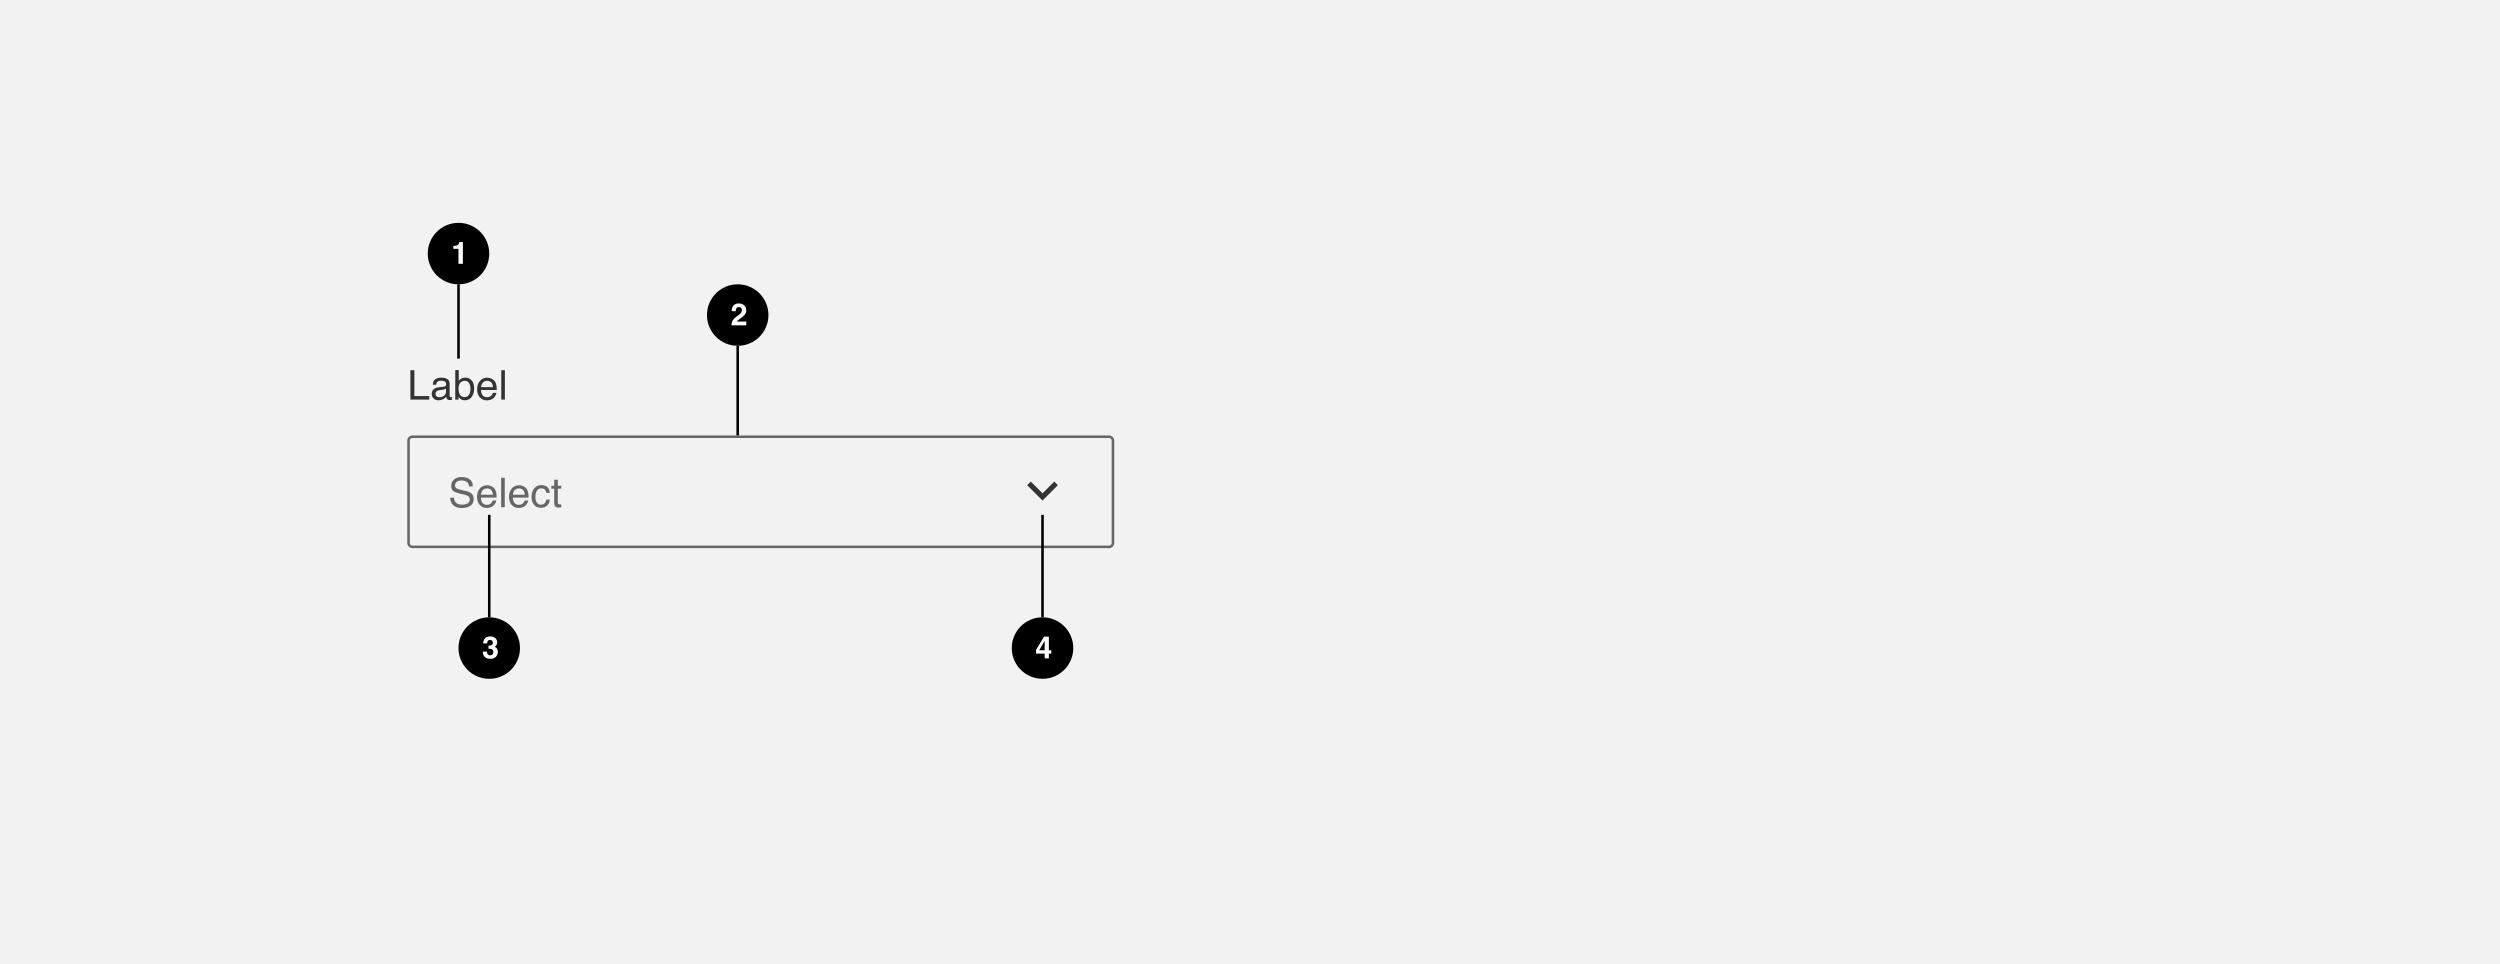
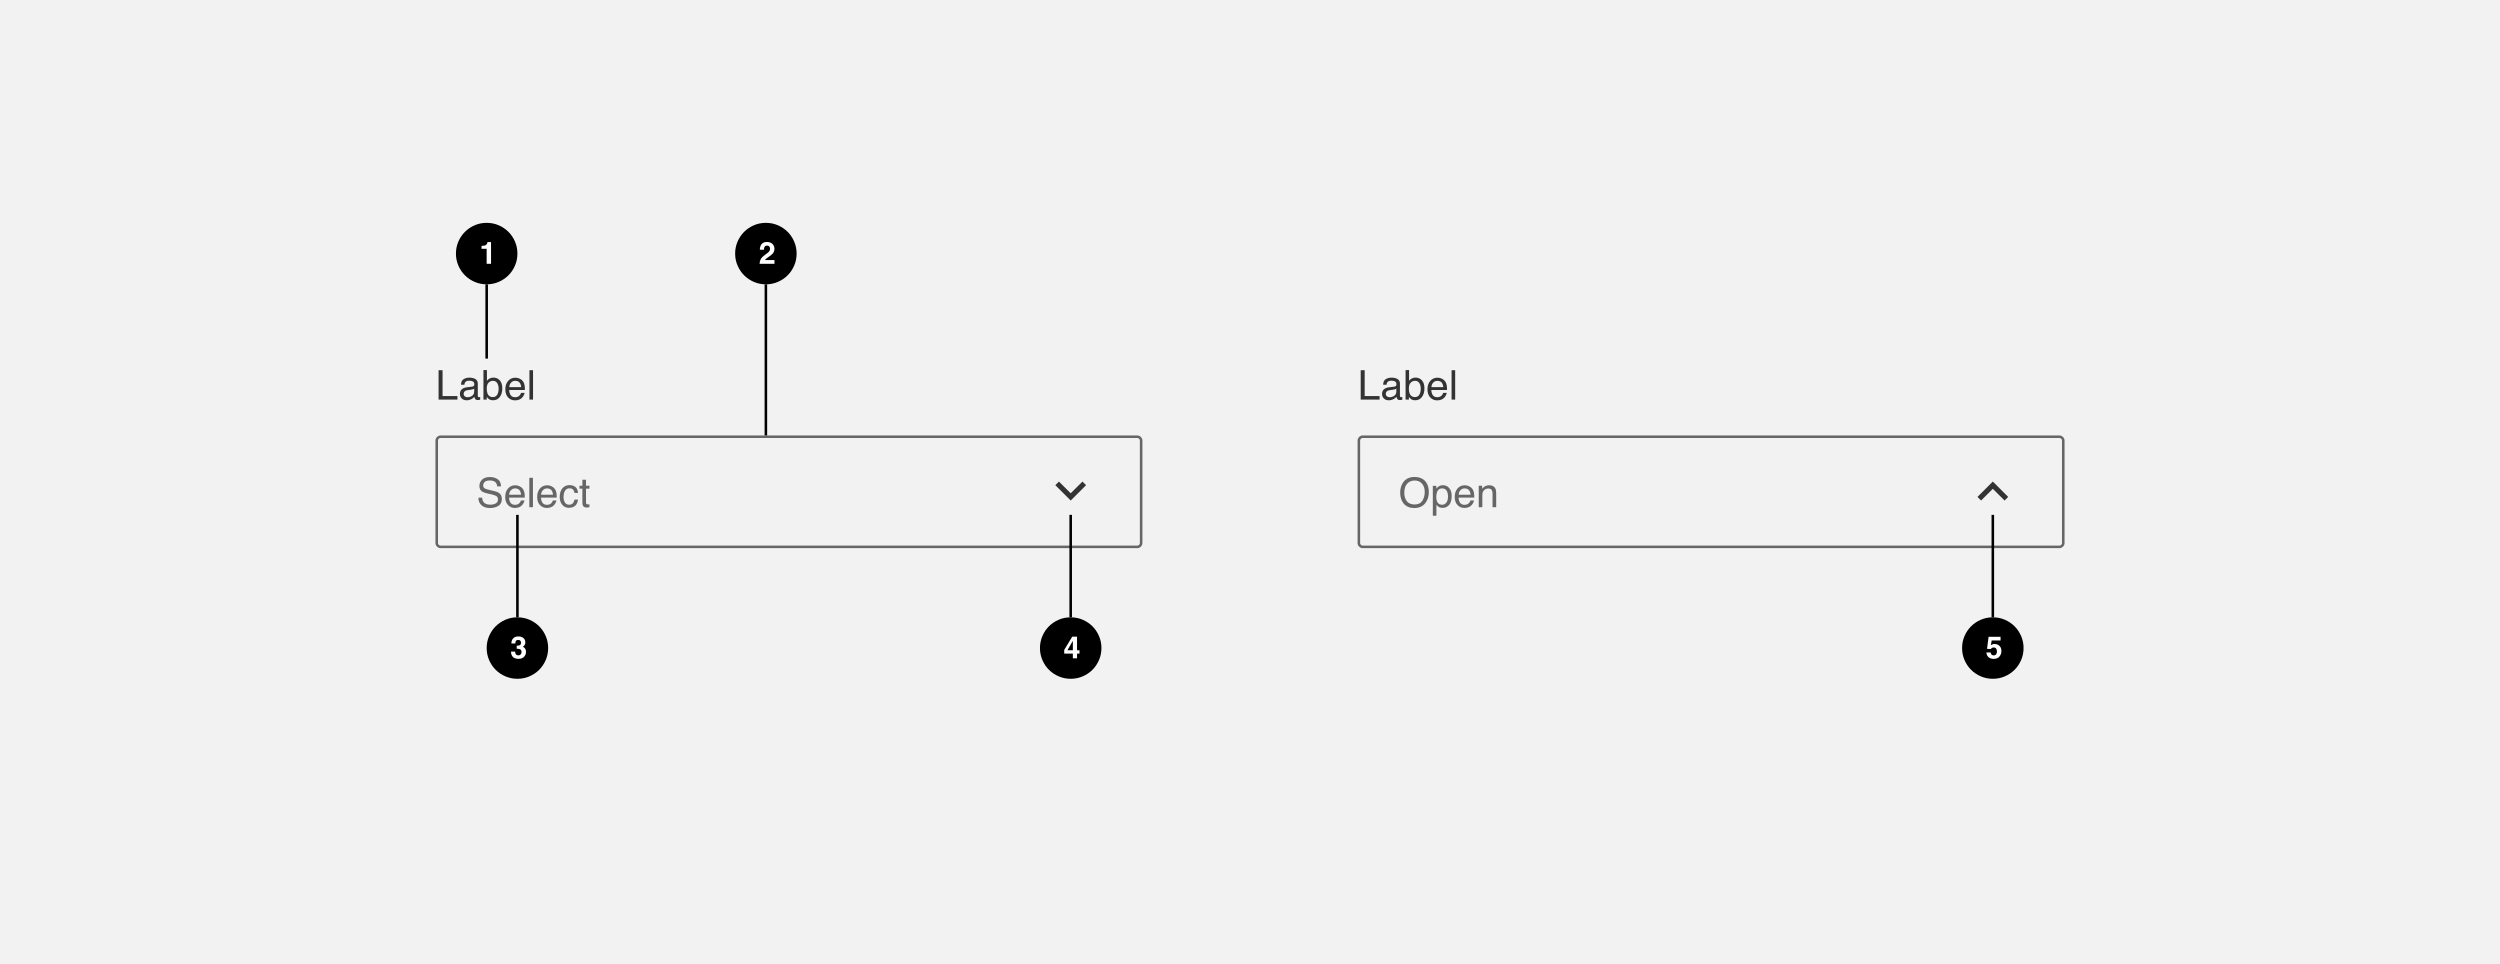
<svg xmlns="http://www.w3.org/2000/svg" width="976" height="376" viewBox="0 0 976 376" fill="none">
  <rect width="976" height="376" fill="#F2F2F2" />
-   <path d="M288 135C286.34 135 284.78 134.685 283.32 134.054C281.86 133.425 280.59 132.57 279.51 131.49C278.43 130.41 277.575 129.14 276.946 127.68C276.315 126.22 276 124.66 276 123C276 121.34 276.315 119.78 276.946 118.32C277.575 116.86 278.43 115.59 279.51 114.51C280.59 113.43 281.86 112.575 283.32 111.944C284.78 111.315 286.34 111 288 111C289.66 111 291.22 111.315 292.68 111.944C294.14 112.575 295.41 113.43 296.49 114.51C297.57 115.59 298.425 116.86 299.054 118.32C299.685 119.78 300 121.34 300 123C300 124.66 299.685 126.22 299.054 127.68C298.425 129.14 297.57 130.41 296.49 131.49C295.41 132.57 294.14 133.425 292.68 134.054C291.22 134.685 289.66 135 288 135Z" fill="black" />
-   <path d="M289.332 120.232C289.133 119.994 288.848 119.875 288.477 119.875C287.969 119.875 287.623 120.064 287.439 120.443C287.334 120.662 287.271 121.01 287.252 121.486H285.629C285.656 120.764 285.787 120.18 286.021 119.734C286.467 118.887 287.258 118.463 288.395 118.463C289.293 118.463 290.008 118.713 290.539 119.213C291.07 119.709 291.336 120.367 291.336 121.188C291.336 121.816 291.148 122.375 290.773 122.863C290.527 123.188 290.123 123.549 289.561 123.947L288.893 124.422C288.475 124.719 288.188 124.934 288.031 125.066C287.879 125.199 287.75 125.354 287.645 125.529H291.354V127H285.535C285.551 126.391 285.682 125.834 285.928 125.33C286.166 124.764 286.729 124.164 287.615 123.531C288.385 122.98 288.883 122.586 289.109 122.348C289.457 121.977 289.631 121.57 289.631 121.129C289.631 120.77 289.531 120.471 289.332 120.232Z" fill="white" />
-   <path d="M191 265C189.34 265 187.78 264.685 186.32 264.054C184.86 263.425 183.59 262.57 182.51 261.49C181.43 260.41 180.575 259.14 179.946 257.68C179.315 256.22 179 254.66 179 253C179 251.34 179.315 249.78 179.946 248.32C180.575 246.86 181.43 245.59 182.51 244.51C183.59 243.43 184.86 242.575 186.32 241.944C187.78 241.315 189.34 241 191 241C192.66 241 194.22 241.315 195.68 241.944C197.14 242.575 198.41 243.43 199.49 244.51C200.57 245.59 201.425 246.86 202.054 248.32C202.685 249.78 203 251.34 203 253C203 254.66 202.685 256.22 202.054 257.68C201.425 259.14 200.57 260.41 199.49 261.49C198.41 262.57 197.14 263.425 195.68 264.054C194.22 264.685 192.66 265 191 265Z" fill="black" />
-   <path d="M190.457 250.197C190.27 250.447 190.18 250.781 190.188 251.199H188.629C188.645 250.777 188.717 250.377 188.846 249.998C188.982 249.666 189.197 249.359 189.49 249.078C189.709 248.879 189.969 248.727 190.27 248.621C190.57 248.516 190.939 248.463 191.377 248.463C192.189 248.463 192.844 248.674 193.34 249.096C193.84 249.514 194.09 250.076 194.09 250.783C194.09 251.283 193.941 251.705 193.645 252.049C193.457 252.264 193.262 252.41 193.059 252.488C193.211 252.488 193.43 252.619 193.715 252.881C194.141 253.275 194.354 253.814 194.354 254.498C194.354 255.217 194.104 255.85 193.604 256.396C193.107 256.939 192.371 257.211 191.395 257.211C190.191 257.211 189.355 256.818 188.887 256.033C188.641 255.615 188.504 255.068 188.477 254.393H190.117C190.117 254.732 190.172 255.014 190.281 255.236C190.484 255.646 190.854 255.852 191.389 255.852C191.717 255.852 192.002 255.74 192.244 255.518C192.49 255.291 192.613 254.967 192.613 254.545C192.613 253.986 192.387 253.613 191.934 253.426C191.676 253.32 191.27 253.268 190.715 253.268V252.072C191.258 252.064 191.637 252.012 191.852 251.914C192.223 251.75 192.408 251.418 192.408 250.918C192.408 250.594 192.312 250.33 192.121 250.127C191.934 249.924 191.668 249.822 191.324 249.822C190.93 249.822 190.641 249.947 190.457 250.197Z" fill="white" />
-   <path d="M179 111C177.34 111 175.78 110.685 174.32 110.054C172.86 109.425 171.59 108.57 170.51 107.49C169.43 106.41 168.575 105.14 167.946 103.68C167.315 102.22 167 100.66 167 99C167 97.34 167.315 95.78 167.946 94.32C168.575 92.86 169.43 91.59 170.51 90.51C171.59 89.43 172.86 88.575 174.32 87.944C175.78 87.315 177.34 87 179 87C180.66 87 182.22 87.315 183.68 87.944C185.14 88.575 186.41 89.43 187.49 90.51C188.57 91.59 189.425 92.86 190.054 94.32C190.685 95.78 191 97.34 191 99C191 100.66 190.685 102.22 190.054 103.68C189.425 105.14 188.57 106.41 187.49 107.49C186.41 108.57 185.14 109.425 183.68 110.054C182.22 110.685 180.66 111 179 111Z" fill="black" />
-   <path d="M180.701 103H178.99V97.141H176.992V96.004C177.52 95.981 177.889 95.945 178.1 95.898C178.436 95.824 178.709 95.676 178.92 95.453C179.064 95.301 179.174 95.098 179.248 94.844C179.291 94.691 179.312 94.578 179.312 94.504H180.701V103Z" fill="white" />
-   <path d="M179 140L179 111" stroke="black" />
-   <path d="M160.219 144.523H161.773V154.633H167.586V156H160.219V144.523ZM170.016 153.773C170.016 154.18 170.164 154.5 170.461 154.734C170.758 154.969 171.109 155.086 171.516 155.086C172.01 155.086 172.49 154.971 172.953 154.742C173.734 154.362 174.125 153.74 174.125 152.875V151.742C173.953 151.852 173.732 151.943 173.461 152.016C173.19 152.089 172.924 152.141 172.664 152.172L171.812 152.281C171.302 152.349 170.919 152.456 170.664 152.602C170.232 152.846 170.016 153.237 170.016 153.773ZM173.422 150.93C173.745 150.888 173.961 150.753 174.07 150.523C174.133 150.398 174.164 150.219 174.164 149.984C174.164 149.505 173.992 149.159 173.648 148.945C173.31 148.727 172.823 148.617 172.188 148.617C171.453 148.617 170.932 148.815 170.625 149.211C170.453 149.43 170.341 149.755 170.289 150.188H168.977C169.003 149.156 169.336 148.44 169.977 148.039C170.622 147.633 171.37 147.43 172.219 147.43C173.203 147.43 174.003 147.617 174.617 147.992C175.227 148.367 175.531 148.951 175.531 149.742V154.562C175.531 154.708 175.56 154.826 175.617 154.914C175.68 155.003 175.807 155.047 176 155.047C176.062 155.047 176.133 155.044 176.211 155.039C176.289 155.029 176.372 155.016 176.461 155V156.039C176.242 156.102 176.076 156.141 175.961 156.156C175.846 156.172 175.69 156.18 175.492 156.18C175.008 156.18 174.656 156.008 174.438 155.664C174.323 155.482 174.242 155.224 174.195 154.891C173.909 155.266 173.497 155.591 172.961 155.867C172.424 156.143 171.833 156.281 171.188 156.281C170.411 156.281 169.776 156.047 169.281 155.578C168.792 155.104 168.547 154.513 168.547 153.805C168.547 153.029 168.789 152.427 169.273 152C169.758 151.573 170.393 151.31 171.18 151.211L173.422 150.93ZM177.734 144.484H179.102V148.648C179.409 148.247 179.776 147.943 180.203 147.734C180.63 147.521 181.094 147.414 181.594 147.414C182.635 147.414 183.479 147.773 184.125 148.492C184.776 149.206 185.102 150.26 185.102 151.656C185.102 152.979 184.781 154.078 184.141 154.953C183.5 155.828 182.612 156.266 181.477 156.266C180.841 156.266 180.305 156.112 179.867 155.805C179.607 155.622 179.328 155.331 179.031 154.93V156H177.734V144.484ZM181.391 155.023C182.151 155.023 182.719 154.721 183.094 154.117C183.474 153.513 183.664 152.716 183.664 151.727C183.664 150.846 183.474 150.117 183.094 149.539C182.719 148.961 182.164 148.672 181.43 148.672C180.789 148.672 180.227 148.909 179.742 149.383C179.263 149.857 179.023 150.638 179.023 151.727C179.023 152.513 179.122 153.151 179.32 153.641C179.69 154.562 180.38 155.023 181.391 155.023ZM190.234 147.445C190.828 147.445 191.404 147.586 191.961 147.867C192.518 148.143 192.943 148.503 193.234 148.945C193.516 149.367 193.703 149.859 193.797 150.422C193.88 150.807 193.922 151.422 193.922 152.266H187.789C187.815 153.115 188.016 153.797 188.391 154.312C188.766 154.823 189.346 155.078 190.133 155.078C190.867 155.078 191.453 154.836 191.891 154.352C192.141 154.07 192.318 153.745 192.422 153.375H193.805C193.768 153.682 193.646 154.026 193.438 154.406C193.234 154.781 193.005 155.089 192.75 155.328C192.323 155.745 191.794 156.026 191.164 156.172C190.826 156.255 190.443 156.297 190.016 156.297C188.974 156.297 188.091 155.919 187.367 155.164C186.643 154.404 186.281 153.341 186.281 151.977C186.281 150.633 186.646 149.542 187.375 148.703C188.104 147.865 189.057 147.445 190.234 147.445ZM192.477 151.148C192.419 150.539 192.286 150.052 192.078 149.688C191.693 149.01 191.049 148.672 190.148 148.672C189.503 148.672 188.961 148.906 188.523 149.375C188.086 149.839 187.854 150.43 187.828 151.148H192.477ZM195.695 144.523H197.102V156H195.695V144.523Z" fill="#333333" />
-   <rect x="159.5" y="170.5" width="275" height="43" rx="1.5" fill="#F2F2F2" />
-   <path d="M177.234 194.297C177.271 194.948 177.424 195.477 177.695 195.883C178.211 196.643 179.12 197.023 180.422 197.023C181.005 197.023 181.536 196.94 182.016 196.773C182.943 196.451 183.406 195.872 183.406 195.039C183.406 194.414 183.211 193.969 182.82 193.703C182.424 193.443 181.805 193.216 180.961 193.023L179.406 192.672C178.391 192.443 177.672 192.19 177.25 191.914C176.521 191.435 176.156 190.719 176.156 189.766C176.156 188.734 176.513 187.888 177.227 187.227C177.94 186.565 178.951 186.234 180.258 186.234C181.461 186.234 182.482 186.526 183.32 187.109C184.164 187.688 184.586 188.615 184.586 189.891H183.125C183.047 189.276 182.88 188.805 182.625 188.477C182.151 187.878 181.346 187.578 180.211 187.578C179.294 187.578 178.635 187.771 178.234 188.156C177.833 188.542 177.633 188.99 177.633 189.5C177.633 190.062 177.867 190.474 178.336 190.734C178.643 190.901 179.339 191.109 180.422 191.359L182.031 191.727C182.807 191.904 183.406 192.146 183.828 192.453C184.557 192.99 184.922 193.768 184.922 194.789C184.922 196.06 184.458 196.969 183.531 197.516C182.609 198.062 181.536 198.336 180.312 198.336C178.885 198.336 177.768 197.971 176.961 197.242C176.154 196.518 175.758 195.536 175.773 194.297H177.234ZM190.188 189.445C190.781 189.445 191.357 189.586 191.914 189.867C192.471 190.143 192.896 190.503 193.188 190.945C193.469 191.367 193.656 191.859 193.75 192.422C193.833 192.807 193.875 193.422 193.875 194.266H187.742C187.768 195.115 187.969 195.797 188.344 196.312C188.719 196.823 189.299 197.078 190.086 197.078C190.82 197.078 191.406 196.836 191.844 196.352C192.094 196.07 192.271 195.745 192.375 195.375H193.758C193.721 195.682 193.599 196.026 193.391 196.406C193.188 196.781 192.958 197.089 192.703 197.328C192.276 197.745 191.747 198.026 191.117 198.172C190.779 198.255 190.396 198.297 189.969 198.297C188.927 198.297 188.044 197.919 187.32 197.164C186.596 196.404 186.234 195.341 186.234 193.977C186.234 192.633 186.599 191.542 187.328 190.703C188.057 189.865 189.01 189.445 190.188 189.445ZM192.43 193.148C192.372 192.539 192.24 192.052 192.031 191.688C191.646 191.01 191.003 190.672 190.102 190.672C189.456 190.672 188.914 190.906 188.477 191.375C188.039 191.839 187.807 192.43 187.781 193.148H192.43ZM195.648 186.523H197.055V198H195.648V186.523ZM202.656 189.445C203.25 189.445 203.826 189.586 204.383 189.867C204.94 190.143 205.365 190.503 205.656 190.945C205.938 191.367 206.125 191.859 206.219 192.422C206.302 192.807 206.344 193.422 206.344 194.266H200.211C200.237 195.115 200.438 195.797 200.812 196.312C201.188 196.823 201.768 197.078 202.555 197.078C203.289 197.078 203.875 196.836 204.312 196.352C204.562 196.07 204.74 195.745 204.844 195.375H206.227C206.19 195.682 206.068 196.026 205.859 196.406C205.656 196.781 205.427 197.089 205.172 197.328C204.745 197.745 204.216 198.026 203.586 198.172C203.247 198.255 202.865 198.297 202.438 198.297C201.396 198.297 200.513 197.919 199.789 197.164C199.065 196.404 198.703 195.341 198.703 193.977C198.703 192.633 199.068 191.542 199.797 190.703C200.526 189.865 201.479 189.445 202.656 189.445ZM204.898 193.148C204.841 192.539 204.708 192.052 204.5 191.688C204.115 191.01 203.471 190.672 202.57 190.672C201.924 190.672 201.383 190.906 200.945 191.375C200.508 191.839 200.276 192.43 200.25 193.148H204.898ZM211.305 189.391C212.247 189.391 213.013 189.62 213.602 190.078C214.195 190.536 214.552 191.326 214.672 192.445H213.305C213.221 191.93 213.031 191.503 212.734 191.164C212.438 190.82 211.961 190.648 211.305 190.648C210.409 190.648 209.768 191.086 209.383 191.961C209.133 192.529 209.008 193.229 209.008 194.062C209.008 194.901 209.185 195.607 209.539 196.18C209.893 196.753 210.451 197.039 211.211 197.039C211.794 197.039 212.255 196.862 212.594 196.508C212.938 196.148 213.174 195.659 213.305 195.039H214.672C214.516 196.148 214.125 196.961 213.5 197.477C212.875 197.987 212.076 198.242 211.102 198.242C210.008 198.242 209.135 197.844 208.484 197.047C207.833 196.245 207.508 195.245 207.508 194.047C207.508 192.578 207.865 191.435 208.578 190.617C209.292 189.799 210.201 189.391 211.305 189.391ZM216.359 187.297H217.781V189.633H219.117V190.781H217.781V196.242C217.781 196.534 217.88 196.729 218.078 196.828C218.188 196.885 218.37 196.914 218.625 196.914C218.693 196.914 218.766 196.914 218.844 196.914C218.922 196.909 219.013 196.901 219.117 196.891V198C218.956 198.047 218.786 198.081 218.609 198.102C218.438 198.122 218.25 198.133 218.047 198.133C217.391 198.133 216.945 197.966 216.711 197.633C216.477 197.294 216.359 196.857 216.359 196.32V190.781H215.227V189.633H216.359V187.297Z" fill="#666666" />
-   <path d="M413 189.41L411.59 188L407 192.58L402.41 188L401 189.41L407 195.41L413 189.41Z" fill="#333333" />
-   <rect x="159.5" y="170.5" width="275" height="43" rx="1.5" stroke="#666666" stroke-linejoin="round" />
-   <path d="M191 201L191 241" stroke="black" />
-   <path d="M407 265C405.34 265 403.78 264.685 402.32 264.054C400.86 263.425 399.59 262.57 398.51 261.49C397.43 260.41 396.575 259.14 395.946 257.68C395.315 256.22 395 254.66 395 253C395 251.34 395.315 249.78 395.946 248.32C396.575 246.86 397.43 245.59 398.51 244.51C399.59 243.43 400.86 242.575 402.32 241.944C403.78 241.315 405.34 241 407 241C408.66 241 410.22 241.315 411.68 241.944C413.14 242.575 414.41 243.43 415.49 244.51C416.57 245.59 417.425 246.86 418.054 248.32C418.685 249.78 419 251.34 419 253C419 254.66 418.685 256.22 418.054 257.68C417.425 259.14 416.57 260.41 415.49 261.49C414.41 262.57 413.14 263.425 411.68 264.054C410.22 264.685 408.66 265 407 265Z" fill="black" />
-   <path d="M410.436 253.865V255.172H409.475V257H407.84V255.172H404.477V253.713L407.6 248.557H409.475V253.865H410.436ZM405.713 253.865H407.84V250.197L405.713 253.865Z" fill="white" />
-   <path d="M407 201L407 241" stroke="black" />
-   <path d="M288 170L288 135" stroke="black" />
+   <path d="M299 111C297.34 111 295.78 110.685 294.32 110.054C292.86 109.425 291.59 108.57 290.51 107.49C289.43 106.41 288.575 105.14 287.946 103.68C287.315 102.22 287 100.66 287 99C287 97.34 287.315 95.78 287.946 94.32C288.575 92.86 289.43 91.59 290.51 90.51C291.59 89.43 292.86 88.575 294.32 87.944C295.78 87.315 297.34 87 299 87C300.66 87 302.22 87.315 303.68 87.944C305.14 88.575 306.41 89.43 307.49 90.51C308.57 91.59 309.425 92.86 310.054 94.32C310.685 95.78 311 97.34 311 99C311 100.66 310.685 102.22 310.054 103.68C309.425 105.14 308.57 106.41 307.49 107.49C306.41 108.57 305.14 109.425 303.68 110.054C302.22 110.685 300.66 111 299 111Z" fill="black" />
+   <path d="M300.332 96.232C300.133 95.994 299.848 95.875 299.477 95.875C298.969 95.875 298.623 96.064 298.439 96.443C298.334 96.662 298.271 97.01 298.252 97.486H296.629C296.656 96.764 296.787 96.18 297.021 95.734C297.467 94.887 298.258 94.463 299.395 94.463C300.293 94.463 301.008 94.713 301.539 95.213C302.07 95.709 302.336 96.367 302.336 97.188C302.336 97.816 302.148 98.375 301.773 98.863C301.527 99.188 301.123 99.549 300.561 99.947L299.893 100.422C299.475 100.719 299.188 100.934 299.031 101.066C298.879 101.199 298.75 101.354 298.645 101.529H302.354V103H296.535C296.551 102.391 296.682 101.834 296.928 101.33C297.166 100.764 297.729 100.164 298.615 99.531C299.385 98.981 299.883 98.586 300.109 98.348C300.457 97.977 300.631 97.57 300.631 97.129C300.631 96.769 300.531 96.471 300.332 96.232Z" fill="white" />
+   <path d="M202 265C200.34 265 198.78 264.685 197.32 264.054C195.86 263.425 194.59 262.57 193.51 261.49C192.43 260.41 191.575 259.14 190.946 257.68C190.315 256.22 190 254.66 190 253C190 251.34 190.315 249.78 190.946 248.32C191.575 246.86 192.43 245.59 193.51 244.51C194.59 243.43 195.86 242.575 197.32 241.944C198.78 241.315 200.34 241 202 241C203.66 241 205.22 241.315 206.68 241.944C208.14 242.575 209.41 243.43 210.49 244.51C211.57 245.59 212.425 246.86 213.054 248.32C213.685 249.78 214 251.34 214 253C214 254.66 213.685 256.22 213.054 257.68C212.425 259.14 211.57 260.41 210.49 261.49C209.41 262.57 208.14 263.425 206.68 264.054C205.22 264.685 203.66 265 202 265Z" fill="black" />
+   <path d="M201.457 250.197C201.27 250.447 201.18 250.781 201.188 251.199H199.629C199.645 250.777 199.717 250.377 199.846 249.998C199.982 249.666 200.197 249.359 200.49 249.078C200.709 248.879 200.969 248.727 201.27 248.621C201.57 248.516 201.939 248.463 202.377 248.463C203.189 248.463 203.844 248.674 204.34 249.096C204.84 249.514 205.09 250.076 205.09 250.783C205.09 251.283 204.941 251.705 204.645 252.049C204.457 252.264 204.262 252.41 204.059 252.488C204.211 252.488 204.43 252.619 204.715 252.881C205.141 253.275 205.354 253.814 205.354 254.498C205.354 255.217 205.104 255.85 204.604 256.396C204.107 256.939 203.371 257.211 202.395 257.211C201.191 257.211 200.355 256.818 199.887 256.033C199.641 255.615 199.504 255.068 199.477 254.393H201.117C201.117 254.732 201.172 255.014 201.281 255.236C201.484 255.646 201.854 255.852 202.389 255.852C202.717 255.852 203.002 255.74 203.244 255.518C203.49 255.291 203.613 254.967 203.613 254.545C203.613 253.986 203.387 253.613 202.934 253.426C202.676 253.32 202.27 253.268 201.715 253.268V252.072C202.258 252.064 202.637 252.012 202.852 251.914C203.223 251.75 203.408 251.418 203.408 250.918C203.408 250.594 203.312 250.33 203.121 250.127C202.934 249.924 202.668 249.822 202.324 249.822C201.93 249.822 201.641 249.947 201.457 250.197Z" fill="white" />
+   <path d="M190 111C188.34 111 186.78 110.685 185.32 110.054C183.86 109.425 182.59 108.57 181.51 107.49C180.43 106.41 179.575 105.14 178.946 103.68C178.315 102.22 178 100.66 178 99C178 97.34 178.315 95.78 178.946 94.32C179.575 92.86 180.43 91.59 181.51 90.51C182.59 89.43 183.86 88.575 185.32 87.944C186.78 87.315 188.34 87 190 87C191.66 87 193.22 87.315 194.68 87.944C196.14 88.575 197.41 89.43 198.49 90.51C199.57 91.59 200.425 92.86 201.054 94.32C201.685 95.78 202 97.34 202 99C202 100.66 201.685 102.22 201.054 103.68C200.425 105.14 199.57 106.41 198.49 107.49C197.41 108.57 196.14 109.425 194.68 110.054C193.22 110.685 191.66 111 190 111Z" fill="black" />
+   <path d="M191.701 103H189.99V97.141H187.992V96.004C188.52 95.981 188.889 95.945 189.1 95.898C189.436 95.824 189.709 95.676 189.92 95.453C190.064 95.301 190.174 95.098 190.248 94.844C190.291 94.691 190.312 94.578 190.312 94.504H191.701V103Z" fill="white" />
+   <path d="M190 140L190 111" stroke="black" />
+   <path d="M171.219 144.523H172.773V154.633H178.586V156H171.219V144.523ZM181.016 153.773C181.016 154.18 181.164 154.5 181.461 154.734C181.758 154.969 182.109 155.086 182.516 155.086C183.01 155.086 183.49 154.971 183.953 154.742C184.734 154.362 185.125 153.74 185.125 152.875V151.742C184.953 151.852 184.732 151.943 184.461 152.016C184.19 152.089 183.924 152.141 183.664 152.172L182.812 152.281C182.302 152.349 181.919 152.456 181.664 152.602C181.232 152.846 181.016 153.237 181.016 153.773ZM184.422 150.93C184.745 150.888 184.961 150.753 185.07 150.523C185.133 150.398 185.164 150.219 185.164 149.984C185.164 149.505 184.992 149.159 184.648 148.945C184.31 148.727 183.823 148.617 183.188 148.617C182.453 148.617 181.932 148.815 181.625 149.211C181.453 149.43 181.341 149.755 181.289 150.188H179.977C180.003 149.156 180.336 148.44 180.977 148.039C181.622 147.633 182.37 147.43 183.219 147.43C184.203 147.43 185.003 147.617 185.617 147.992C186.227 148.367 186.531 148.951 186.531 149.742V154.562C186.531 154.708 186.56 154.826 186.617 154.914C186.68 155.003 186.807 155.047 187 155.047C187.062 155.047 187.133 155.044 187.211 155.039C187.289 155.029 187.372 155.016 187.461 155V156.039C187.242 156.102 187.076 156.141 186.961 156.156C186.846 156.172 186.69 156.18 186.492 156.18C186.008 156.18 185.656 156.008 185.438 155.664C185.323 155.482 185.242 155.224 185.195 154.891C184.909 155.266 184.497 155.591 183.961 155.867C183.424 156.143 182.833 156.281 182.188 156.281C181.411 156.281 180.776 156.047 180.281 155.578C179.792 155.104 179.547 154.513 179.547 153.805C179.547 153.029 179.789 152.427 180.273 152C180.758 151.573 181.393 151.31 182.18 151.211L184.422 150.93ZM188.734 144.484H190.102V148.648C190.409 148.247 190.776 147.943 191.203 147.734C191.63 147.521 192.094 147.414 192.594 147.414C193.635 147.414 194.479 147.773 195.125 148.492C195.776 149.206 196.102 150.26 196.102 151.656C196.102 152.979 195.781 154.078 195.141 154.953C194.5 155.828 193.612 156.266 192.477 156.266C191.841 156.266 191.305 156.112 190.867 155.805C190.607 155.622 190.328 155.331 190.031 154.93V156H188.734V144.484ZM192.391 155.023C193.151 155.023 193.719 154.721 194.094 154.117C194.474 153.513 194.664 152.716 194.664 151.727C194.664 150.846 194.474 150.117 194.094 149.539C193.719 148.961 193.164 148.672 192.43 148.672C191.789 148.672 191.227 148.909 190.742 149.383C190.263 149.857 190.023 150.638 190.023 151.727C190.023 152.513 190.122 153.151 190.32 153.641C190.69 154.562 191.38 155.023 192.391 155.023ZM201.234 147.445C201.828 147.445 202.404 147.586 202.961 147.867C203.518 148.143 203.943 148.503 204.234 148.945C204.516 149.367 204.703 149.859 204.797 150.422C204.88 150.807 204.922 151.422 204.922 152.266H198.789C198.815 153.115 199.016 153.797 199.391 154.312C199.766 154.823 200.346 155.078 201.133 155.078C201.867 155.078 202.453 154.836 202.891 154.352C203.141 154.07 203.318 153.745 203.422 153.375H204.805C204.768 153.682 204.646 154.026 204.438 154.406C204.234 154.781 204.005 155.089 203.75 155.328C203.323 155.745 202.794 156.026 202.164 156.172C201.826 156.255 201.443 156.297 201.016 156.297C199.974 156.297 199.091 155.919 198.367 155.164C197.643 154.404 197.281 153.341 197.281 151.977C197.281 150.633 197.646 149.542 198.375 148.703C199.104 147.865 200.057 147.445 201.234 147.445ZM203.477 151.148C203.419 150.539 203.286 150.052 203.078 149.688C202.693 149.01 202.049 148.672 201.148 148.672C200.503 148.672 199.961 148.906 199.523 149.375C199.086 149.839 198.854 150.43 198.828 151.148H203.477ZM206.695 144.523H208.102V156H206.695V144.523Z" fill="#333333" />
+   <rect x="170.5" y="170.5" width="275" height="43" rx="1.5" fill="#F2F2F2" />
+   <path d="M188.234 194.297C188.271 194.948 188.424 195.477 188.695 195.883C189.211 196.643 190.12 197.023 191.422 197.023C192.005 197.023 192.536 196.94 193.016 196.773C193.943 196.451 194.406 195.872 194.406 195.039C194.406 194.414 194.211 193.969 193.82 193.703C193.424 193.443 192.805 193.216 191.961 193.023L190.406 192.672C189.391 192.443 188.672 192.19 188.25 191.914C187.521 191.435 187.156 190.719 187.156 189.766C187.156 188.734 187.513 187.888 188.227 187.227C188.94 186.565 189.951 186.234 191.258 186.234C192.461 186.234 193.482 186.526 194.32 187.109C195.164 187.688 195.586 188.615 195.586 189.891H194.125C194.047 189.276 193.88 188.805 193.625 188.477C193.151 187.878 192.346 187.578 191.211 187.578C190.294 187.578 189.635 187.771 189.234 188.156C188.833 188.542 188.633 188.99 188.633 189.5C188.633 190.062 188.867 190.474 189.336 190.734C189.643 190.901 190.339 191.109 191.422 191.359L193.031 191.727C193.807 191.904 194.406 192.146 194.828 192.453C195.557 192.99 195.922 193.768 195.922 194.789C195.922 196.06 195.458 196.969 194.531 197.516C193.609 198.062 192.536 198.336 191.312 198.336C189.885 198.336 188.768 197.971 187.961 197.242C187.154 196.518 186.758 195.536 186.773 194.297H188.234ZM201.188 189.445C201.781 189.445 202.357 189.586 202.914 189.867C203.471 190.143 203.896 190.503 204.188 190.945C204.469 191.367 204.656 191.859 204.75 192.422C204.833 192.807 204.875 193.422 204.875 194.266H198.742C198.768 195.115 198.969 195.797 199.344 196.312C199.719 196.823 200.299 197.078 201.086 197.078C201.82 197.078 202.406 196.836 202.844 196.352C203.094 196.07 203.271 195.745 203.375 195.375H204.758C204.721 195.682 204.599 196.026 204.391 196.406C204.188 196.781 203.958 197.089 203.703 197.328C203.276 197.745 202.747 198.026 202.117 198.172C201.779 198.255 201.396 198.297 200.969 198.297C199.927 198.297 199.044 197.919 198.32 197.164C197.596 196.404 197.234 195.341 197.234 193.977C197.234 192.633 197.599 191.542 198.328 190.703C199.057 189.865 200.01 189.445 201.188 189.445ZM203.43 193.148C203.372 192.539 203.24 192.052 203.031 191.688C202.646 191.01 202.003 190.672 201.102 190.672C200.456 190.672 199.914 190.906 199.477 191.375C199.039 191.839 198.807 192.43 198.781 193.148H203.43ZM206.648 186.523H208.055V198H206.648V186.523ZM213.656 189.445C214.25 189.445 214.826 189.586 215.383 189.867C215.94 190.143 216.365 190.503 216.656 190.945C216.938 191.367 217.125 191.859 217.219 192.422C217.302 192.807 217.344 193.422 217.344 194.266H211.211C211.237 195.115 211.438 195.797 211.812 196.312C212.188 196.823 212.768 197.078 213.555 197.078C214.289 197.078 214.875 196.836 215.312 196.352C215.562 196.07 215.74 195.745 215.844 195.375H217.227C217.19 195.682 217.068 196.026 216.859 196.406C216.656 196.781 216.427 197.089 216.172 197.328C215.745 197.745 215.216 198.026 214.586 198.172C214.247 198.255 213.865 198.297 213.438 198.297C212.396 198.297 211.513 197.919 210.789 197.164C210.065 196.404 209.703 195.341 209.703 193.977C209.703 192.633 210.068 191.542 210.797 190.703C211.526 189.865 212.479 189.445 213.656 189.445ZM215.898 193.148C215.841 192.539 215.708 192.052 215.5 191.688C215.115 191.01 214.471 190.672 213.57 190.672C212.924 190.672 212.383 190.906 211.945 191.375C211.508 191.839 211.276 192.43 211.25 193.148H215.898ZM222.305 189.391C223.247 189.391 224.013 189.62 224.602 190.078C225.195 190.536 225.552 191.326 225.672 192.445H224.305C224.221 191.93 224.031 191.503 223.734 191.164C223.438 190.82 222.961 190.648 222.305 190.648C221.409 190.648 220.768 191.086 220.383 191.961C220.133 192.529 220.008 193.229 220.008 194.062C220.008 194.901 220.185 195.607 220.539 196.18C220.893 196.753 221.451 197.039 222.211 197.039C222.794 197.039 223.255 196.862 223.594 196.508C223.938 196.148 224.174 195.659 224.305 195.039H225.672C225.516 196.148 225.125 196.961 224.5 197.477C223.875 197.987 223.076 198.242 222.102 198.242C221.008 198.242 220.135 197.844 219.484 197.047C218.833 196.245 218.508 195.245 218.508 194.047C218.508 192.578 218.865 191.435 219.578 190.617C220.292 189.799 221.201 189.391 222.305 189.391ZM227.359 187.297H228.781V189.633H230.117V190.781H228.781V196.242C228.781 196.534 228.88 196.729 229.078 196.828C229.188 196.885 229.37 196.914 229.625 196.914C229.693 196.914 229.766 196.914 229.844 196.914C229.922 196.909 230.013 196.901 230.117 196.891V198C229.956 198.047 229.786 198.081 229.609 198.102C229.438 198.122 229.25 198.133 229.047 198.133C228.391 198.133 227.945 197.966 227.711 197.633C227.477 197.294 227.359 196.857 227.359 196.32V190.781H226.227V189.633H227.359V187.297Z" fill="#666666" />
+   <path d="M424 189.41L422.59 188L418 192.58L413.41 188L412 189.41L418 195.41L424 189.41Z" fill="#333333" />
+   <rect x="170.5" y="170.5" width="275" height="43" rx="1.5" stroke="#666666" stroke-linejoin="round" />
+   <path d="M202 201L202 241" stroke="black" />
+   <path d="M418 265C416.34 265 414.78 264.685 413.32 264.054C411.86 263.425 410.59 262.57 409.51 261.49C408.43 260.41 407.575 259.14 406.946 257.68C406.315 256.22 406 254.66 406 253C406 251.34 406.315 249.78 406.946 248.32C407.575 246.86 408.43 245.59 409.51 244.51C410.59 243.43 411.86 242.575 413.32 241.944C414.78 241.315 416.34 241 418 241C419.66 241 421.22 241.315 422.68 241.944C424.14 242.575 425.41 243.43 426.49 244.51C427.57 245.59 428.425 246.86 429.054 248.32C429.685 249.78 430 251.34 430 253C430 254.66 429.685 256.22 429.054 257.68C428.425 259.14 427.57 260.41 426.49 261.49C425.41 262.57 424.14 263.425 422.68 264.054C421.22 264.685 419.66 265 418 265Z" fill="black" />
+   <path d="M421.436 253.865V255.172H420.475V257H418.84V255.172H415.477V253.713L418.6 248.557H420.475V253.865H421.436ZM416.713 253.865H418.84V250.197L416.713 253.865Z" fill="white" />
+   <path d="M778 265C776.34 265 774.78 264.685 773.32 264.054C771.86 263.425 770.59 262.57 769.51 261.49C768.43 260.41 767.575 259.14 766.946 257.68C766.315 256.22 766 254.66 766 253C766 251.34 766.315 249.78 766.946 248.32C767.575 246.86 768.43 245.59 769.51 244.51C770.59 243.43 771.86 242.575 773.32 241.944C774.78 241.315 776.34 241 778 241C779.66 241 781.22 241.315 782.68 241.944C784.14 242.575 785.41 243.43 786.49 244.51C787.57 245.59 788.425 246.86 789.054 248.32C789.685 249.78 790 251.34 790 253C790 254.66 789.685 256.22 789.054 257.68C788.425 259.14 787.57 260.41 786.49 261.49C785.41 262.57 784.14 263.425 782.68 264.054C781.22 264.685 779.66 265 778 265Z" fill="black" />
+   <path d="M778.359 252.781C778.156 252.781 777.98 252.807 777.832 252.857C777.57 252.951 777.373 253.125 777.24 253.379L775.74 253.309L776.338 248.615H781.02V250.033H777.545L777.24 251.891C777.498 251.723 777.699 251.611 777.844 251.557C778.086 251.467 778.381 251.422 778.729 251.422C779.432 251.422 780.045 251.658 780.568 252.131C781.092 252.604 781.354 253.291 781.354 254.193C781.354 254.979 781.102 255.68 780.598 256.297C780.094 256.914 779.34 257.223 778.336 257.223C777.527 257.223 776.863 257.006 776.344 256.572C775.824 256.139 775.535 255.523 775.477 254.727H777.141C777.207 255.09 777.334 255.371 777.521 255.57C777.709 255.766 777.982 255.863 778.342 255.863C778.756 255.863 779.07 255.719 779.285 255.43C779.504 255.137 779.613 254.77 779.613 254.328C779.613 253.895 779.512 253.529 779.309 253.232C779.105 252.932 778.789 252.781 778.359 252.781Z" fill="white" />
+   <path d="M418 201L418 241" stroke="black" />
+   <path d="M299 170L299 111" stroke="black" />
+   <path d="M531.219 144.523H532.773V154.633H538.586V156H531.219V144.523ZM541.016 153.773C541.016 154.18 541.164 154.5 541.461 154.734C541.758 154.969 542.109 155.086 542.516 155.086C543.01 155.086 543.49 154.971 543.953 154.742C544.734 154.362 545.125 153.74 545.125 152.875V151.742C544.953 151.852 544.732 151.943 544.461 152.016C544.19 152.089 543.924 152.141 543.664 152.172L542.812 152.281C542.302 152.349 541.919 152.456 541.664 152.602C541.232 152.846 541.016 153.237 541.016 153.773ZM544.422 150.93C544.745 150.888 544.961 150.753 545.07 150.523C545.133 150.398 545.164 150.219 545.164 149.984C545.164 149.505 544.992 149.159 544.648 148.945C544.31 148.727 543.823 148.617 543.188 148.617C542.453 148.617 541.932 148.815 541.625 149.211C541.453 149.43 541.341 149.755 541.289 150.188H539.977C540.003 149.156 540.336 148.44 540.977 148.039C541.622 147.633 542.37 147.43 543.219 147.43C544.203 147.43 545.003 147.617 545.617 147.992C546.227 148.367 546.531 148.951 546.531 149.742V154.562C546.531 154.708 546.56 154.826 546.617 154.914C546.68 155.003 546.807 155.047 547 155.047C547.062 155.047 547.133 155.044 547.211 155.039C547.289 155.029 547.372 155.016 547.461 155V156.039C547.242 156.102 547.076 156.141 546.961 156.156C546.846 156.172 546.69 156.18 546.492 156.18C546.008 156.18 545.656 156.008 545.438 155.664C545.323 155.482 545.242 155.224 545.195 154.891C544.909 155.266 544.497 155.591 543.961 155.867C543.424 156.143 542.833 156.281 542.188 156.281C541.411 156.281 540.776 156.047 540.281 155.578C539.792 155.104 539.547 154.513 539.547 153.805C539.547 153.029 539.789 152.427 540.273 152C540.758 151.573 541.393 151.31 542.18 151.211L544.422 150.93ZM548.734 144.484H550.102V148.648C550.409 148.247 550.776 147.943 551.203 147.734C551.63 147.521 552.094 147.414 552.594 147.414C553.635 147.414 554.479 147.773 555.125 148.492C555.776 149.206 556.102 150.26 556.102 151.656C556.102 152.979 555.781 154.078 555.141 154.953C554.5 155.828 553.612 156.266 552.477 156.266C551.841 156.266 551.305 156.112 550.867 155.805C550.607 155.622 550.328 155.331 550.031 154.93V156H548.734V144.484ZM552.391 155.023C553.151 155.023 553.719 154.721 554.094 154.117C554.474 153.513 554.664 152.716 554.664 151.727C554.664 150.846 554.474 150.117 554.094 149.539C553.719 148.961 553.164 148.672 552.43 148.672C551.789 148.672 551.227 148.909 550.742 149.383C550.263 149.857 550.023 150.638 550.023 151.727C550.023 152.513 550.122 153.151 550.32 153.641C550.69 154.562 551.38 155.023 552.391 155.023ZM561.234 147.445C561.828 147.445 562.404 147.586 562.961 147.867C563.518 148.143 563.943 148.503 564.234 148.945C564.516 149.367 564.703 149.859 564.797 150.422C564.88 150.807 564.922 151.422 564.922 152.266H558.789C558.815 153.115 559.016 153.797 559.391 154.312C559.766 154.823 560.346 155.078 561.133 155.078C561.867 155.078 562.453 154.836 562.891 154.352C563.141 154.07 563.318 153.745 563.422 153.375H564.805C564.768 153.682 564.646 154.026 564.438 154.406C564.234 154.781 564.005 155.089 563.75 155.328C563.323 155.745 562.794 156.026 562.164 156.172C561.826 156.255 561.443 156.297 561.016 156.297C559.974 156.297 559.091 155.919 558.367 155.164C557.643 154.404 557.281 153.341 557.281 151.977C557.281 150.633 557.646 149.542 558.375 148.703C559.104 147.865 560.057 147.445 561.234 147.445ZM563.477 151.148C563.419 150.539 563.286 150.052 563.078 149.688C562.693 149.01 562.049 148.672 561.148 148.672C560.503 148.672 559.961 148.906 559.523 149.375C559.086 149.839 558.854 150.43 558.828 151.148H563.477ZM566.695 144.523H568.102V156H566.695V144.523Z" fill="#333333" />
+   <rect x="530.5" y="170.5" width="275" height="43" rx="1.5" fill="#F2F2F2" />
+   <path d="M552.172 186.211C554.198 186.211 555.698 186.862 556.672 188.164C557.432 189.18 557.812 190.479 557.812 192.062C557.812 193.776 557.378 195.201 556.508 196.336C555.487 197.669 554.031 198.336 552.141 198.336C550.375 198.336 548.987 197.753 547.977 196.586C547.076 195.461 546.625 194.039 546.625 192.32C546.625 190.768 547.01 189.44 547.781 188.336C548.771 186.919 550.234 186.211 552.172 186.211ZM552.328 196.945C553.698 196.945 554.688 196.456 555.297 195.477C555.911 194.492 556.219 193.362 556.219 192.086C556.219 190.737 555.865 189.651 555.156 188.828C554.453 188.005 553.49 187.594 552.266 187.594C551.078 187.594 550.109 188.003 549.359 188.82C548.609 189.633 548.234 190.833 548.234 192.422C548.234 193.693 548.555 194.766 549.195 195.641C549.841 196.51 550.885 196.945 552.328 196.945ZM563.016 197.055C563.672 197.055 564.216 196.781 564.648 196.234C565.086 195.682 565.305 194.859 565.305 193.766C565.305 193.099 565.208 192.526 565.016 192.047C564.651 191.125 563.984 190.664 563.016 190.664C562.042 190.664 561.375 191.151 561.016 192.125C560.823 192.646 560.727 193.307 560.727 194.109C560.727 194.755 560.823 195.305 561.016 195.758C561.38 196.622 562.047 197.055 563.016 197.055ZM559.375 189.672H560.742V190.781C561.023 190.401 561.331 190.107 561.664 189.898C562.138 189.586 562.695 189.43 563.336 189.43C564.284 189.43 565.089 189.794 565.75 190.523C566.411 191.247 566.742 192.284 566.742 193.633C566.742 195.456 566.266 196.758 565.312 197.539C564.708 198.034 564.005 198.281 563.203 198.281C562.573 198.281 562.044 198.143 561.617 197.867C561.367 197.711 561.089 197.443 560.781 197.062V201.336H559.375V189.672ZM571.875 189.445C572.469 189.445 573.044 189.586 573.602 189.867C574.159 190.143 574.583 190.503 574.875 190.945C575.156 191.367 575.344 191.859 575.438 192.422C575.521 192.807 575.562 193.422 575.562 194.266H569.43C569.456 195.115 569.656 195.797 570.031 196.312C570.406 196.823 570.987 197.078 571.773 197.078C572.508 197.078 573.094 196.836 573.531 196.352C573.781 196.07 573.958 195.745 574.062 195.375H575.445C575.409 195.682 575.286 196.026 575.078 196.406C574.875 196.781 574.646 197.089 574.391 197.328C573.964 197.745 573.435 198.026 572.805 198.172C572.466 198.255 572.083 198.297 571.656 198.297C570.615 198.297 569.732 197.919 569.008 197.164C568.284 196.404 567.922 195.341 567.922 193.977C567.922 192.633 568.286 191.542 569.016 190.703C569.745 189.865 570.698 189.445 571.875 189.445ZM574.117 193.148C574.06 192.539 573.927 192.052 573.719 191.688C573.333 191.01 572.69 190.672 571.789 190.672C571.143 190.672 570.602 190.906 570.164 191.375C569.727 191.839 569.495 192.43 569.469 193.148H574.117ZM577.297 189.633H578.633V190.82C579.029 190.331 579.448 189.979 579.891 189.766C580.333 189.552 580.826 189.445 581.367 189.445C582.555 189.445 583.357 189.859 583.773 190.688C584.003 191.141 584.117 191.789 584.117 192.633V198H582.688V192.727C582.688 192.216 582.612 191.805 582.461 191.492C582.211 190.971 581.758 190.711 581.102 190.711C580.768 190.711 580.495 190.745 580.281 190.812C579.896 190.927 579.557 191.156 579.266 191.5C579.031 191.776 578.878 192.062 578.805 192.359C578.737 192.651 578.703 193.07 578.703 193.617V198H577.297V189.633Z" fill="#666666" />
+   <path d="M772 194L773.41 195.41L778 190.83L782.59 195.41L784 194L778 188L772 194Z" fill="#333333" />
+   <rect x="530.5" y="170.5" width="275" height="43" rx="1.5" stroke="#666666" stroke-linejoin="round" />
+   <path d="M778 201L778 241" stroke="black" />
</svg>
